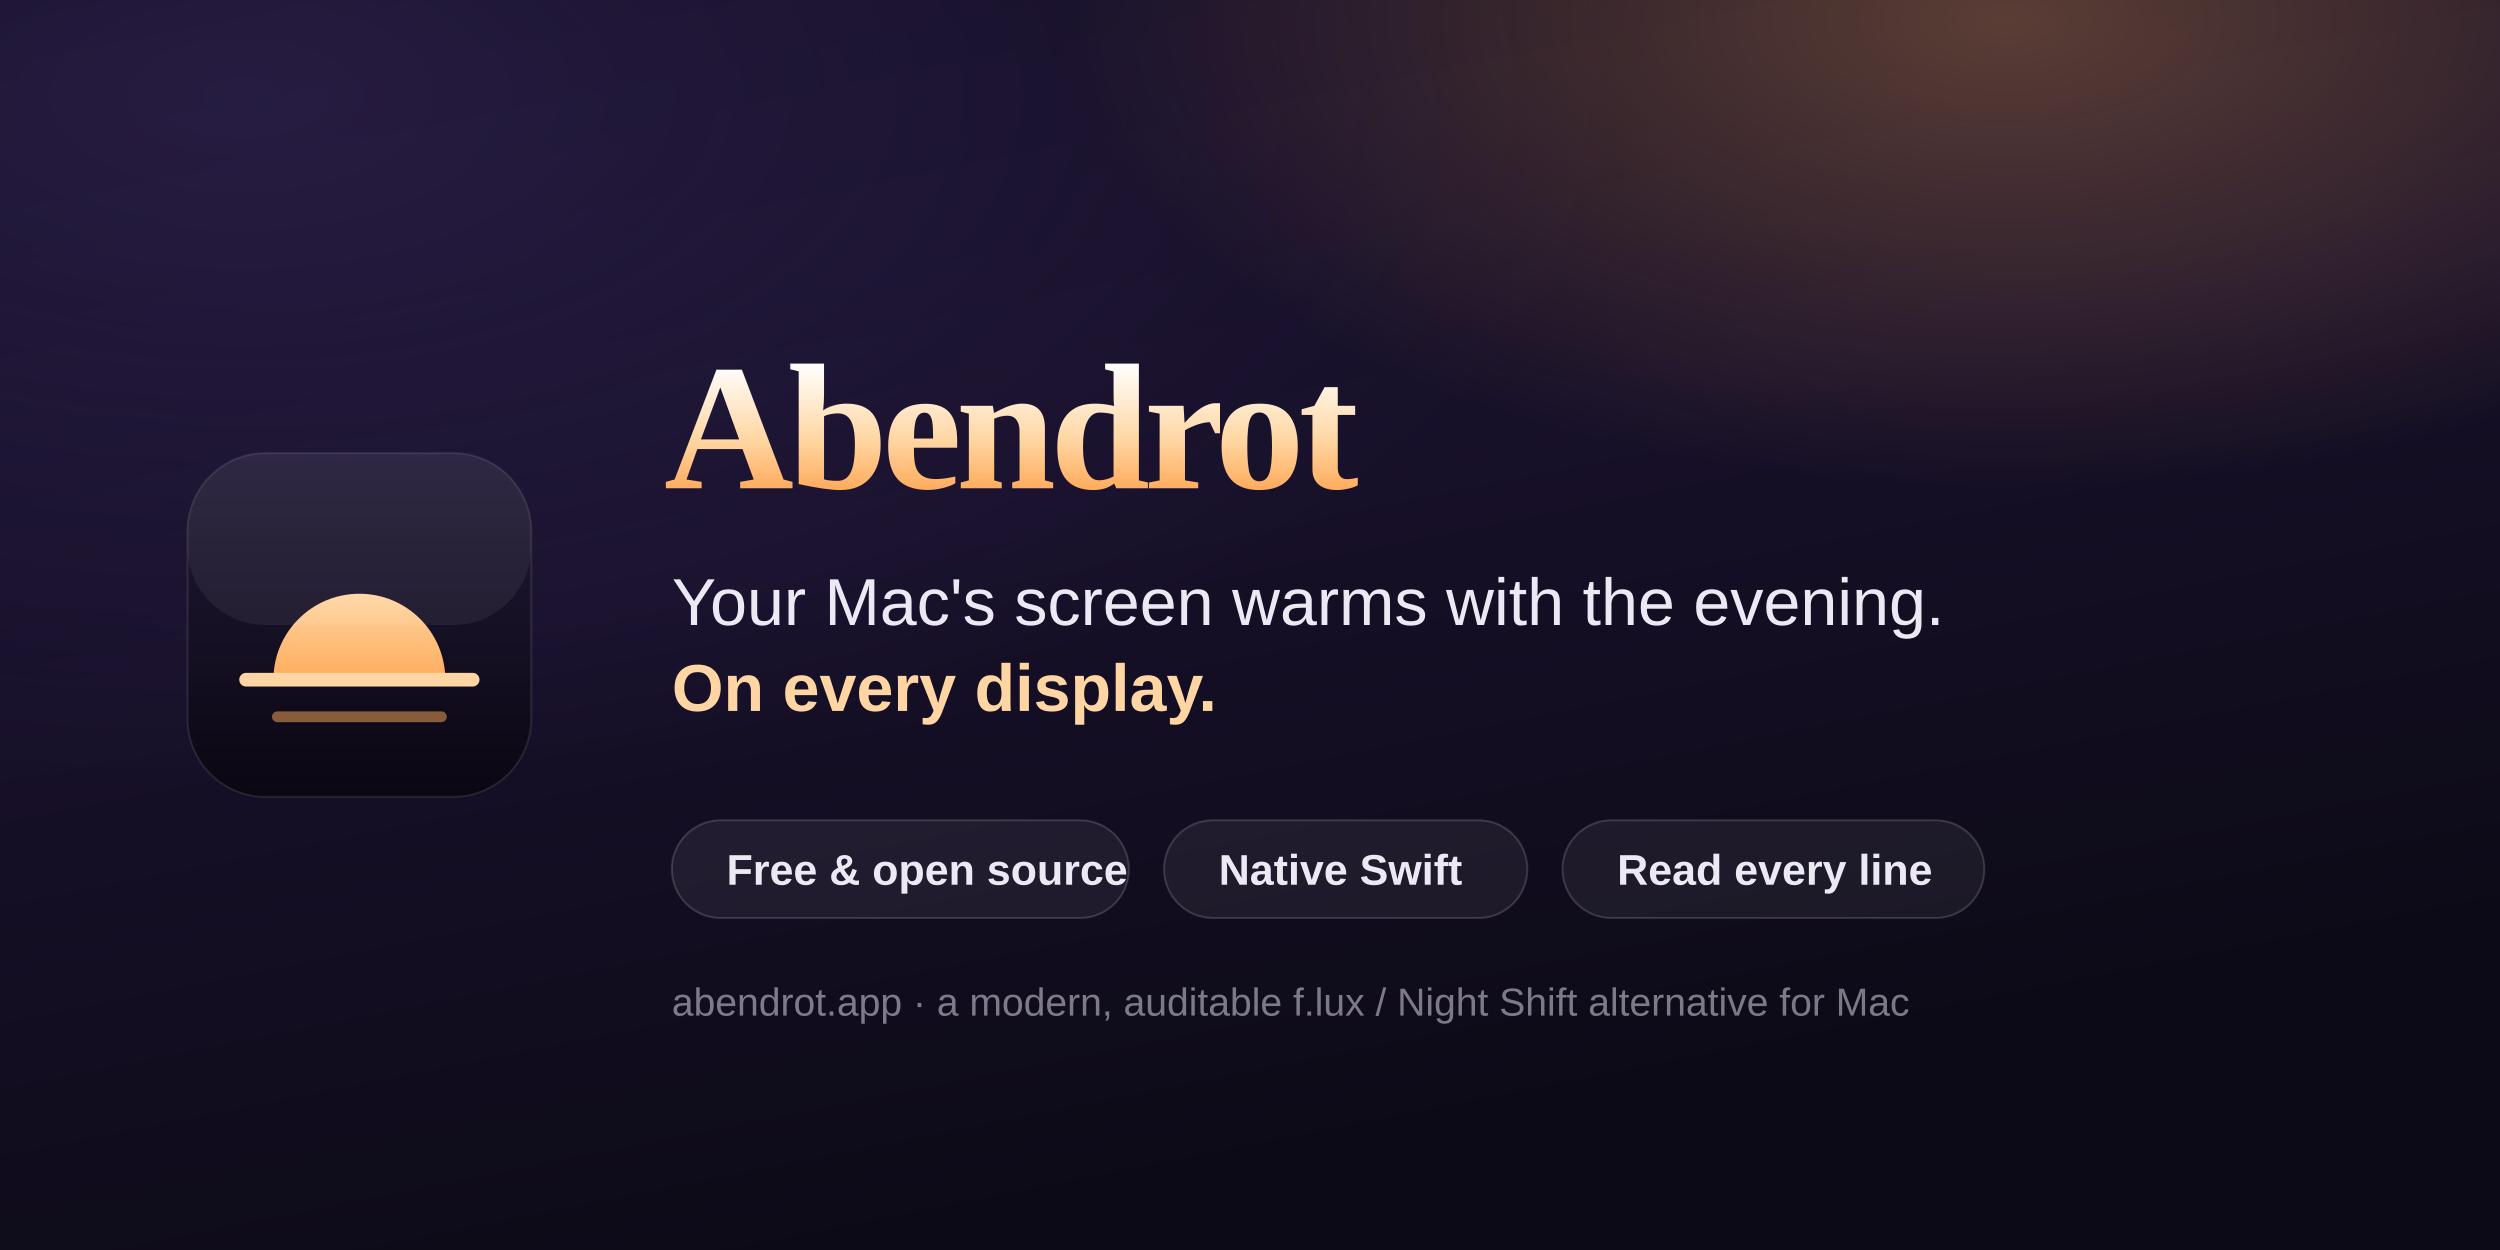
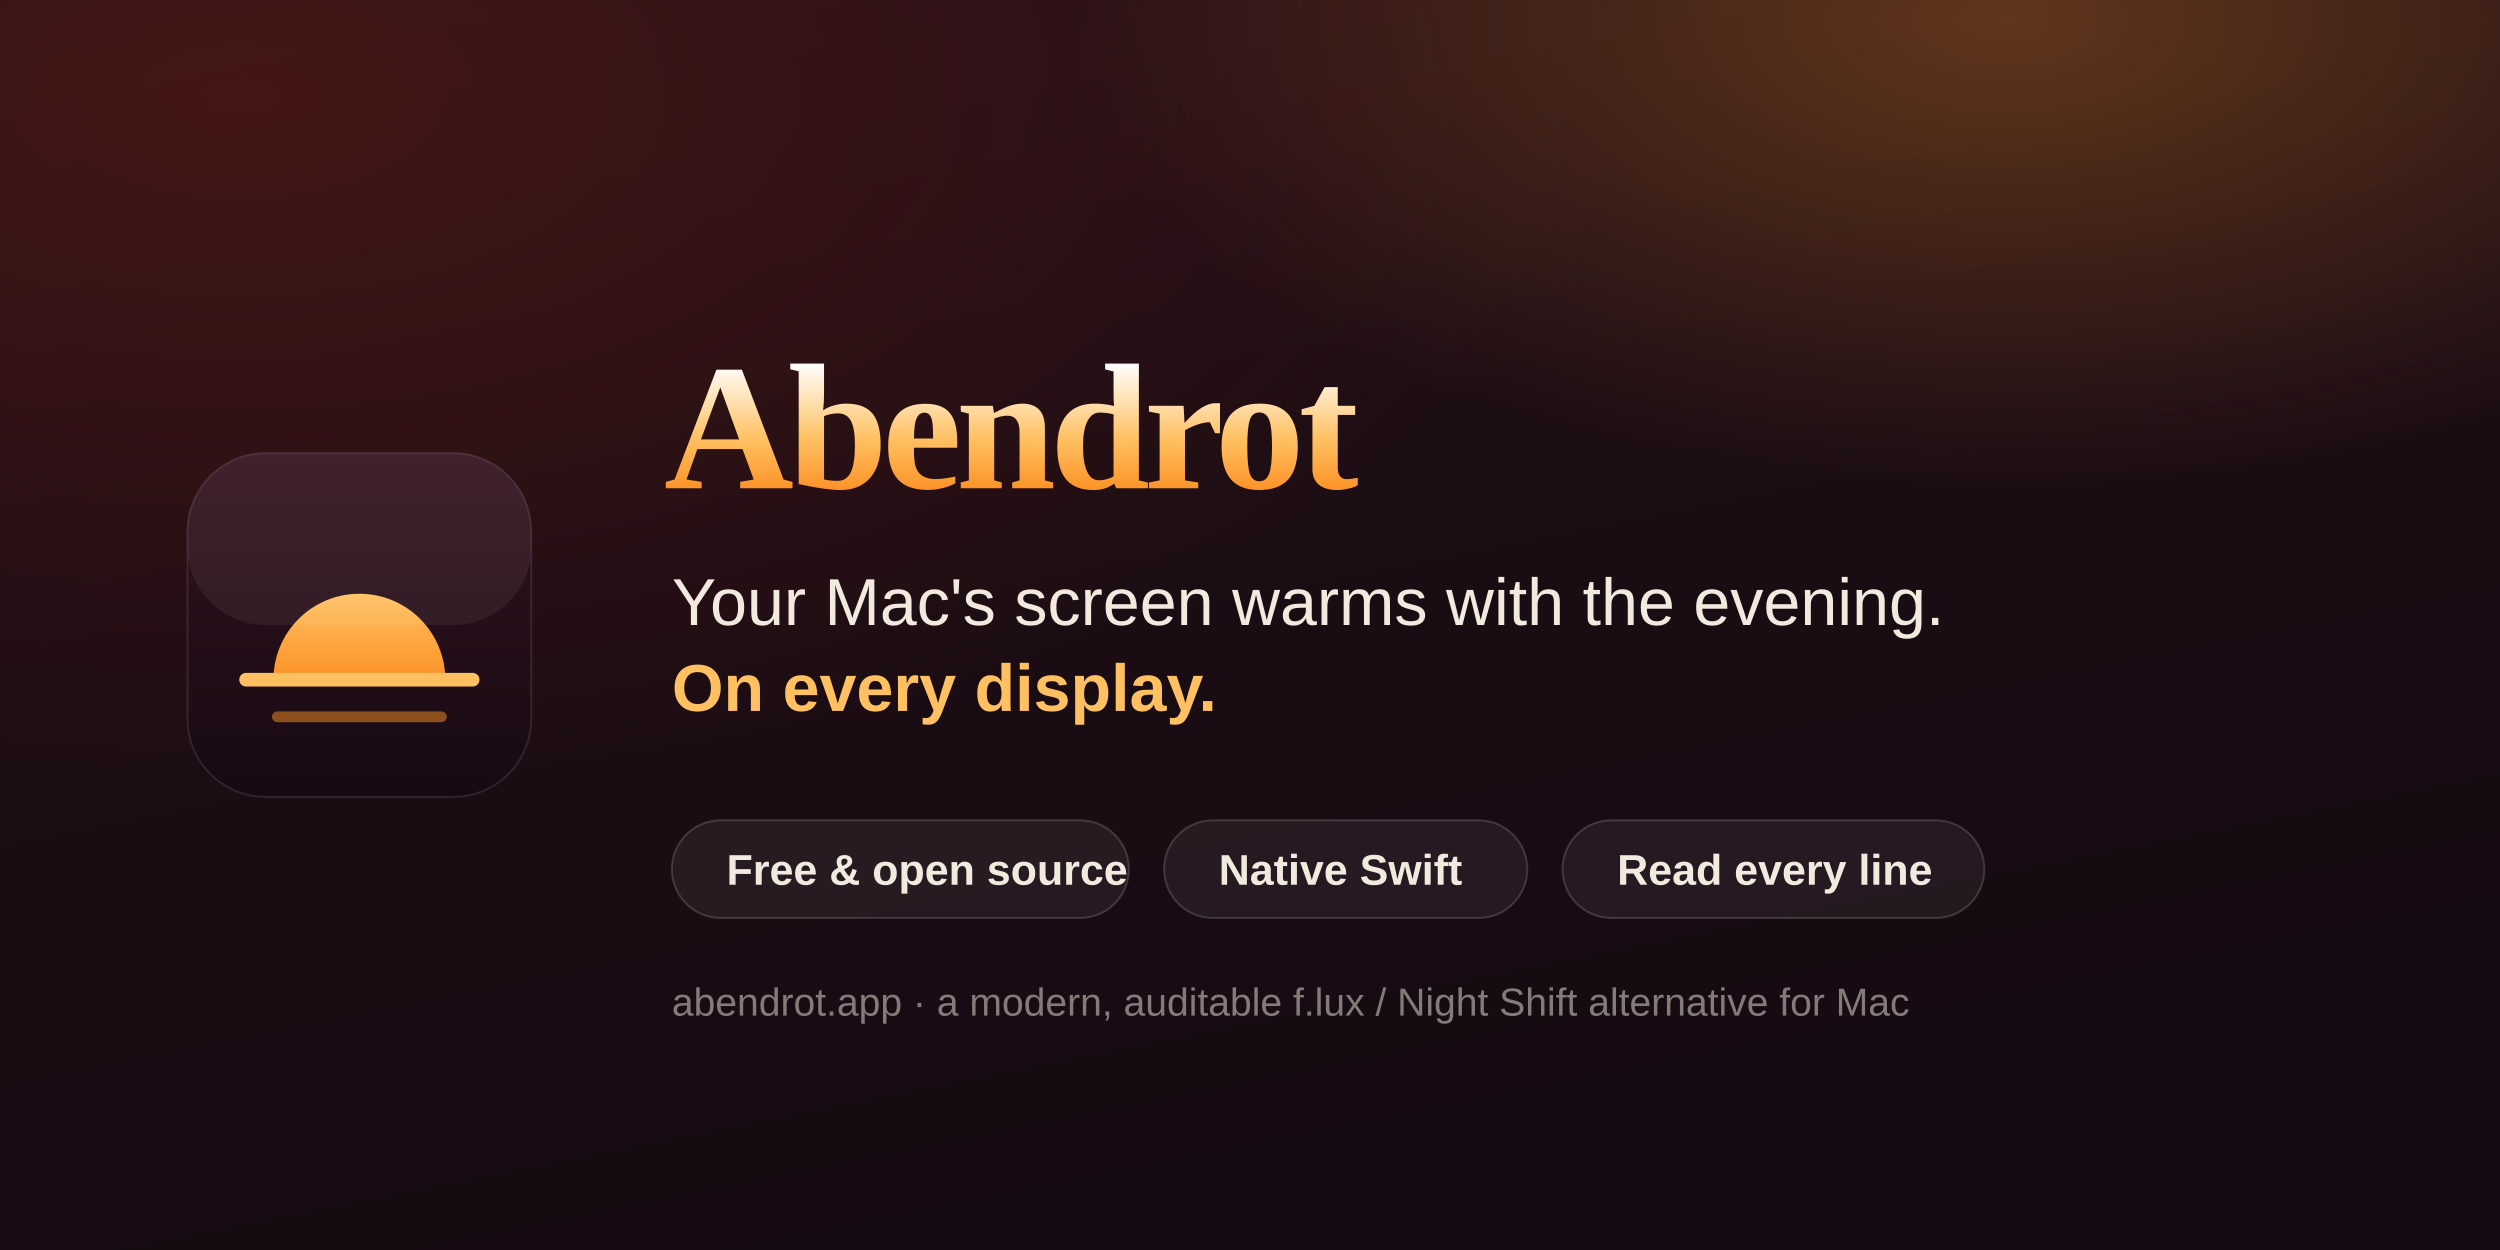
<svg xmlns="http://www.w3.org/2000/svg" viewBox="0 0 1280 640" width="1280" height="640">
  <defs>
    <linearGradient id="ground" x1="0" y1="0" x2="0.4" y2="1">
-       <stop offset="0" stop-color="#100B1D" />
-       <stop offset="0.5" stop-color="#171029" />
-       <stop offset="1" stop-color="#0C0A16" />
+       <stop offset="0" stop-color="#221019" />
+       <stop offset="0.5" stop-color="#1C0D14" />
+       <stop offset="1" stop-color="#160A12" />
    </linearGradient>
    <radialGradient id="ember" cx="80%" cy="2%" r="62%">
-       <stop offset="0" stop-color="#FFAB5C" stop-opacity="0.30" />
-       <stop offset="0.6" stop-color="#FFAB5C" stop-opacity="0" />
+       <stop offset="0" stop-color="#FD9228" stop-opacity="0.30" />
+       <stop offset="0.6" stop-color="#FD9228" stop-opacity="0" />
    </radialGradient>
    <radialGradient id="plumglow" cx="10%" cy="8%" r="55%">
-       <stop offset="0" stop-color="#785AC8" stop-opacity="0.20" />
-       <stop offset="1" stop-color="#785AC8" stop-opacity="0" />
+       <stop offset="0" stop-color="#C2310A" stop-opacity="0.22" />
+       <stop offset="1" stop-color="#C2310A" stop-opacity="0" />
    </radialGradient>
    <linearGradient id="word" x1="0" y1="0" x2="0" y2="1">
      <stop offset="0" stop-color="#FFFFFF" />
-       <stop offset="0.6" stop-color="#FFD6A3" />
-       <stop offset="1" stop-color="#FFAB5C" />
+       <stop offset="0.6" stop-color="#FFC061" />
+       <stop offset="1" stop-color="#FD9228" />
    </linearGradient>
    <linearGradient id="sun" x1="0" y1="0" x2="0" y2="1">
-       <stop offset="0" stop-color="#FFD6A3" />
-       <stop offset="1" stop-color="#FFAB5C" />
+       <stop offset="0" stop-color="#FFC061" />
+       <stop offset="1" stop-color="#FD9228" />
    </linearGradient>
    <linearGradient id="iconbg" x1="0" y1="0" x2="0" y2="1">
-       <stop offset="0" stop-color="#221A38" />
-       <stop offset="1" stop-color="#0A0712" />
+       <stop offset="0" stop-color="#341320" />
+       <stop offset="1" stop-color="#160A12" />
    </linearGradient>
  </defs>
  <rect width="1280" height="640" fill="url(#ground)" />
  <rect width="1280" height="640" fill="url(#plumglow)" />
  <rect width="1280" height="640" fill="url(#ember)" />
  <g transform="translate(96 232)">
    <rect width="176" height="176" rx="40" fill="url(#iconbg)" stroke="#FFFFFF" stroke-opacity="0.10" />
    <path d="M44 116 a44 44 0 0 1 88 0 Z" fill="url(#sun)" />
-     <line x1="30" y1="116" x2="146" y2="116" stroke="#FFD6A3" stroke-width="7" stroke-linecap="round" />
-     <line x1="46" y1="135" x2="130" y2="135" stroke="#FFAB5C" stroke-width="5.5" stroke-linecap="round" opacity="0.5" />
+     <line x1="30" y1="116" x2="146" y2="116" stroke="#FFC061" stroke-width="7" stroke-linecap="round" />
+     <line x1="46" y1="135" x2="130" y2="135" stroke="#FD9228" stroke-width="5.5" stroke-linecap="round" opacity="0.5" />
    <rect x="0" y="0" width="176" height="88" rx="40" fill="#FFFFFF" opacity="0.06" />
  </g>
  <text x="340" y="250" font-family="Georgia, 'Times New Roman', serif" font-size="92" font-weight="600" fill="url(#word)" letter-spacing="-3">Abendrot</text>
-   <text x="344" y="320" font-family="-apple-system, 'Helvetica Neue', Arial, sans-serif" font-size="34" font-weight="500" fill="#ECE8F4">Your Mac's screen warms with the evening.</text>
-   <text x="344" y="364" font-family="-apple-system, 'Helvetica Neue', Arial, sans-serif" font-size="34" font-weight="600" fill="#FFD6A3">On every display.</text>
+   <text x="344" y="320" font-family="-apple-system, 'Helvetica Neue', Arial, sans-serif" font-size="34" font-weight="500" fill="#F3EADF">Your Mac's screen warms with the evening.</text>
+   <text x="344" y="364" font-family="-apple-system, 'Helvetica Neue', Arial, sans-serif" font-size="34" font-weight="600" fill="#FFC061">On every display.</text>
  <g font-family="-apple-system, 'Helvetica Neue', Arial, sans-serif" font-size="22" font-weight="600">
    <g transform="translate(344 420)">
      <rect width="234" height="50" rx="25" fill="#FFFFFF" fill-opacity="0.06" stroke="#FFFFFF" stroke-opacity="0.16" />
-       <text x="28" y="33" fill="#ECE8F4">Free &amp; open source</text>
+       <text x="28" y="33" fill="#F3EADF">Free &amp; open source</text>
    </g>
    <g transform="translate(596 420)">
      <rect width="186" height="50" rx="25" fill="#FFFFFF" fill-opacity="0.06" stroke="#FFFFFF" stroke-opacity="0.16" />
-       <text x="28" y="33" fill="#ECE8F4">Native Swift</text>
+       <text x="28" y="33" fill="#F3EADF">Native Swift</text>
    </g>
    <g transform="translate(800 420)">
      <rect width="216" height="50" rx="25" fill="#FFFFFF" fill-opacity="0.06" stroke="#FFFFFF" stroke-opacity="0.16" />
-       <text x="28" y="33" fill="#ECE8F4">Read every line</text>
+       <text x="28" y="33" fill="#F3EADF">Read every line</text>
    </g>
  </g>
-   <text x="344" y="520" font-family="-apple-system, 'Helvetica Neue', Arial, sans-serif" font-size="20" fill="#ECE8F4" fill-opacity="0.5">abendrot.app · a modern, auditable f.lux / Night Shift alternative for Mac</text>
+   <text x="344" y="520" font-family="-apple-system, 'Helvetica Neue', Arial, sans-serif" font-size="20" fill="#F3EADF" fill-opacity="0.5">abendrot.app · a modern, auditable f.lux / Night Shift alternative for Mac</text>
</svg>
